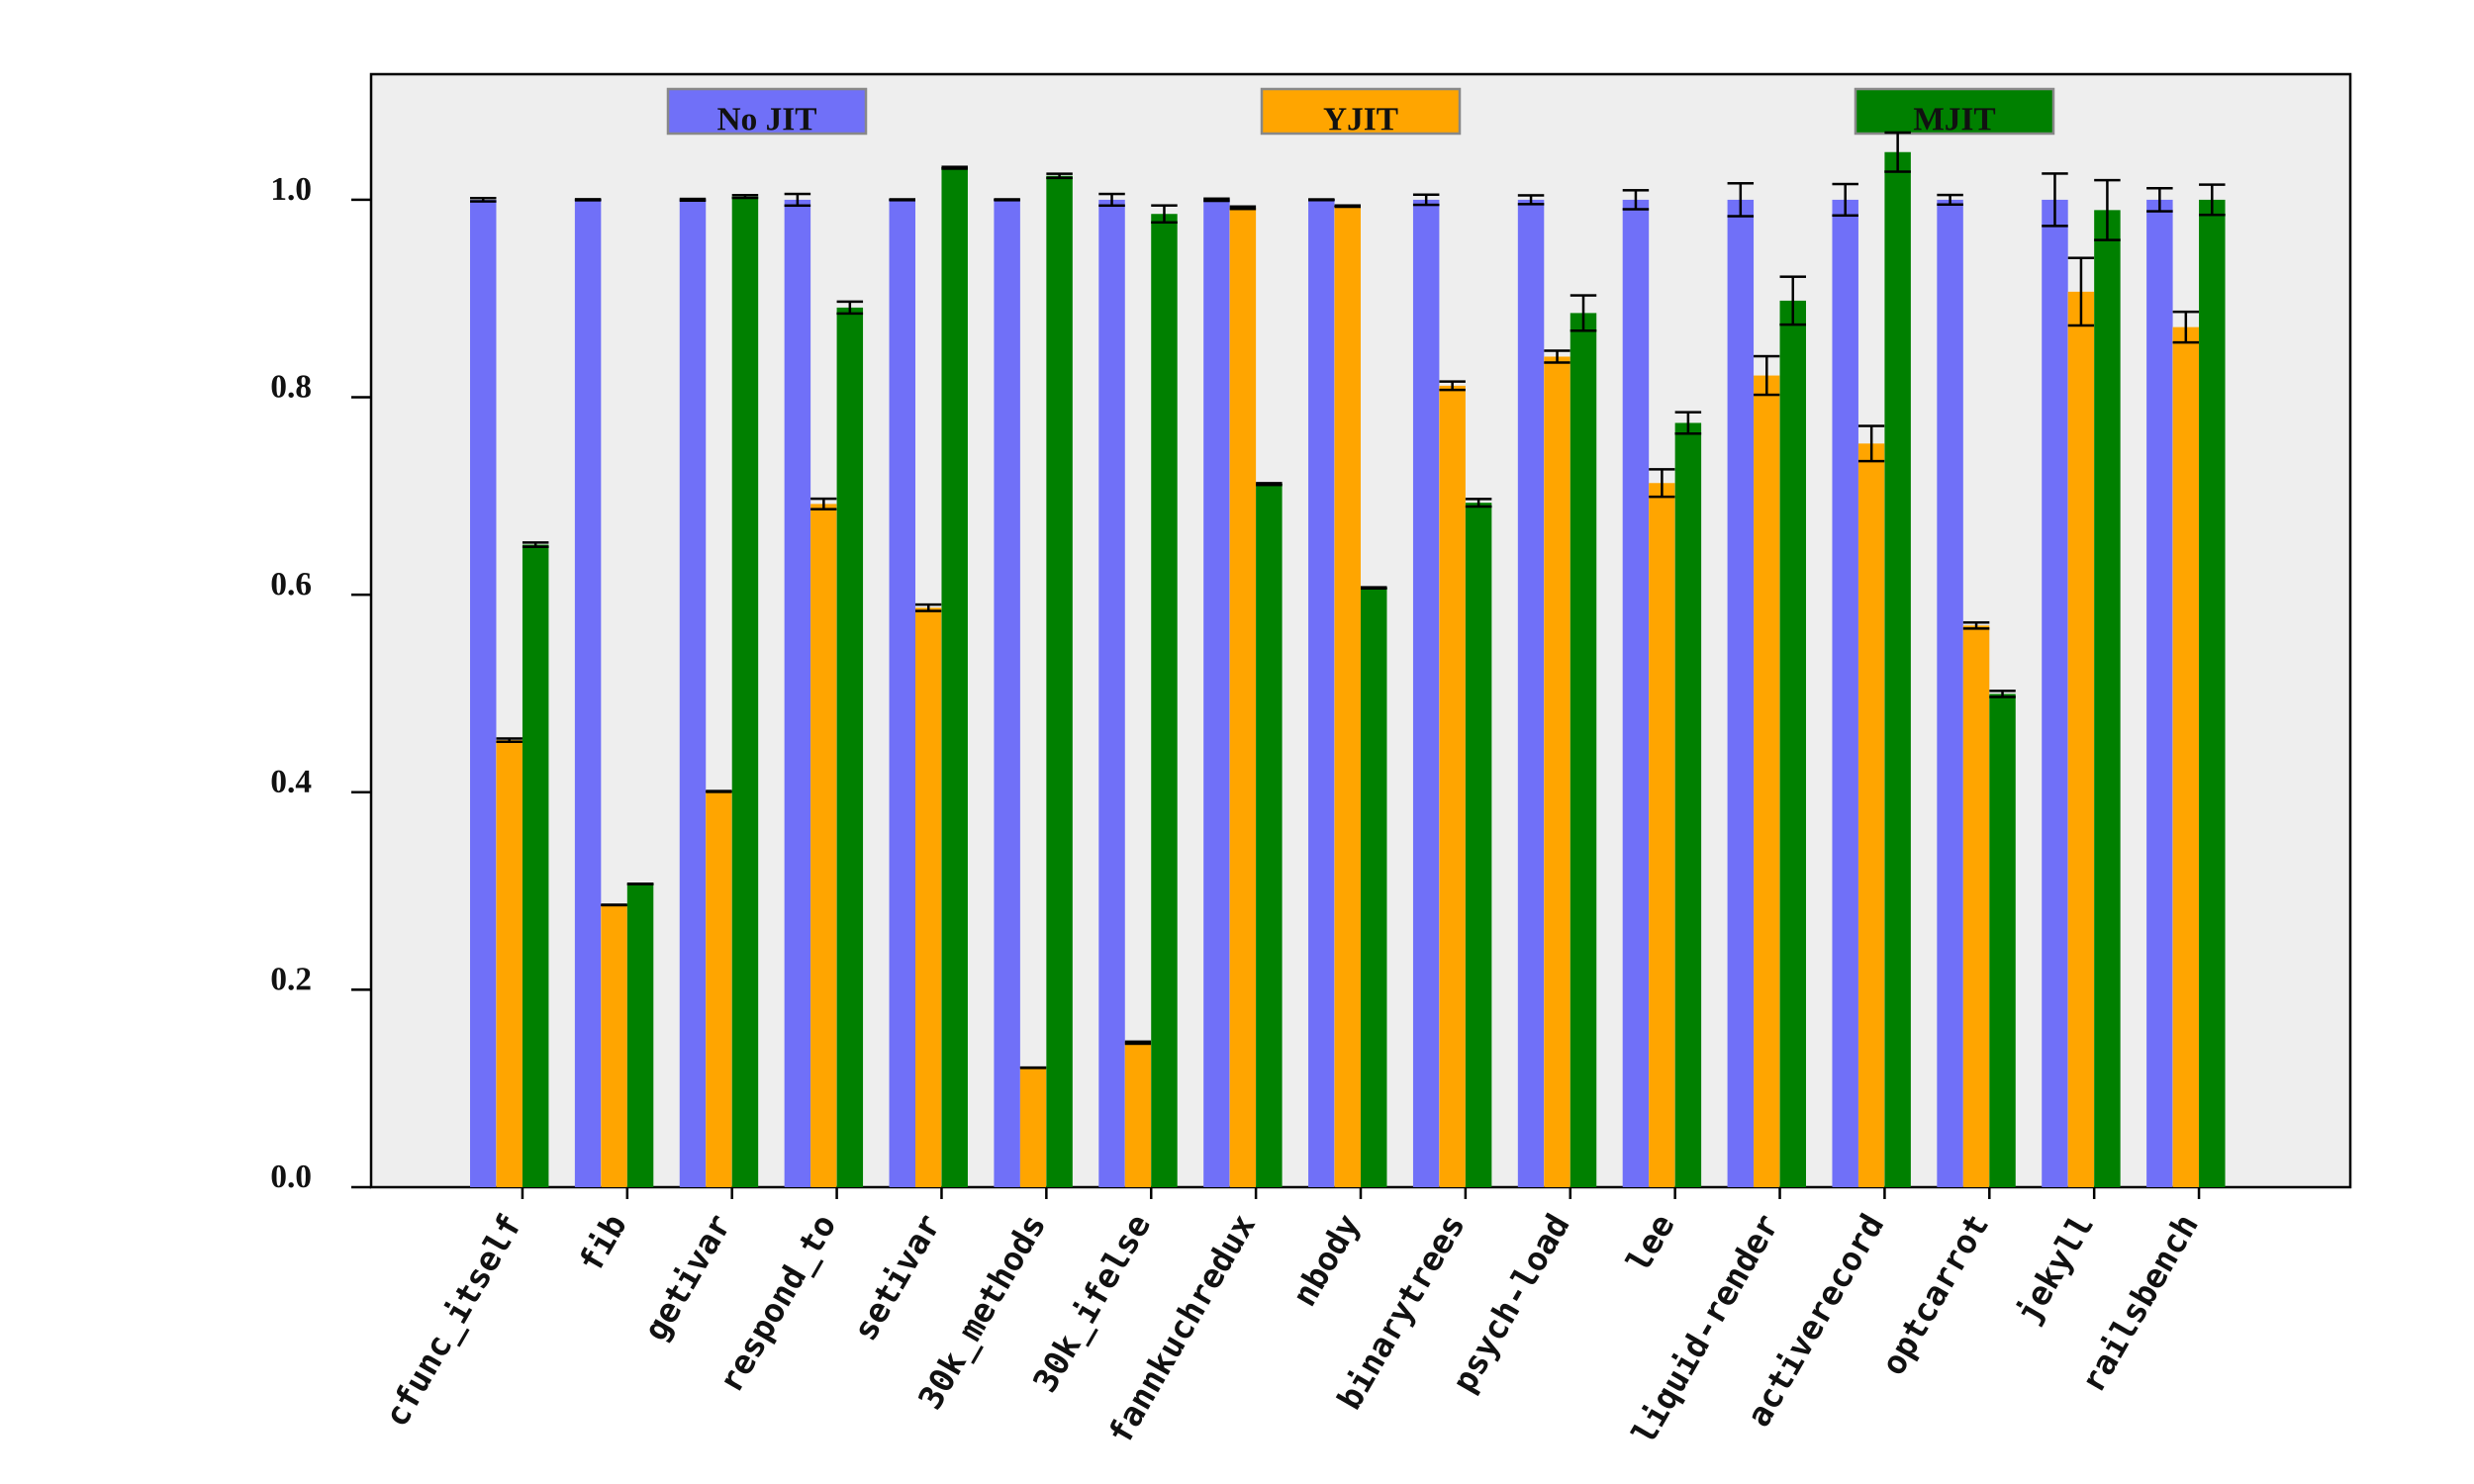
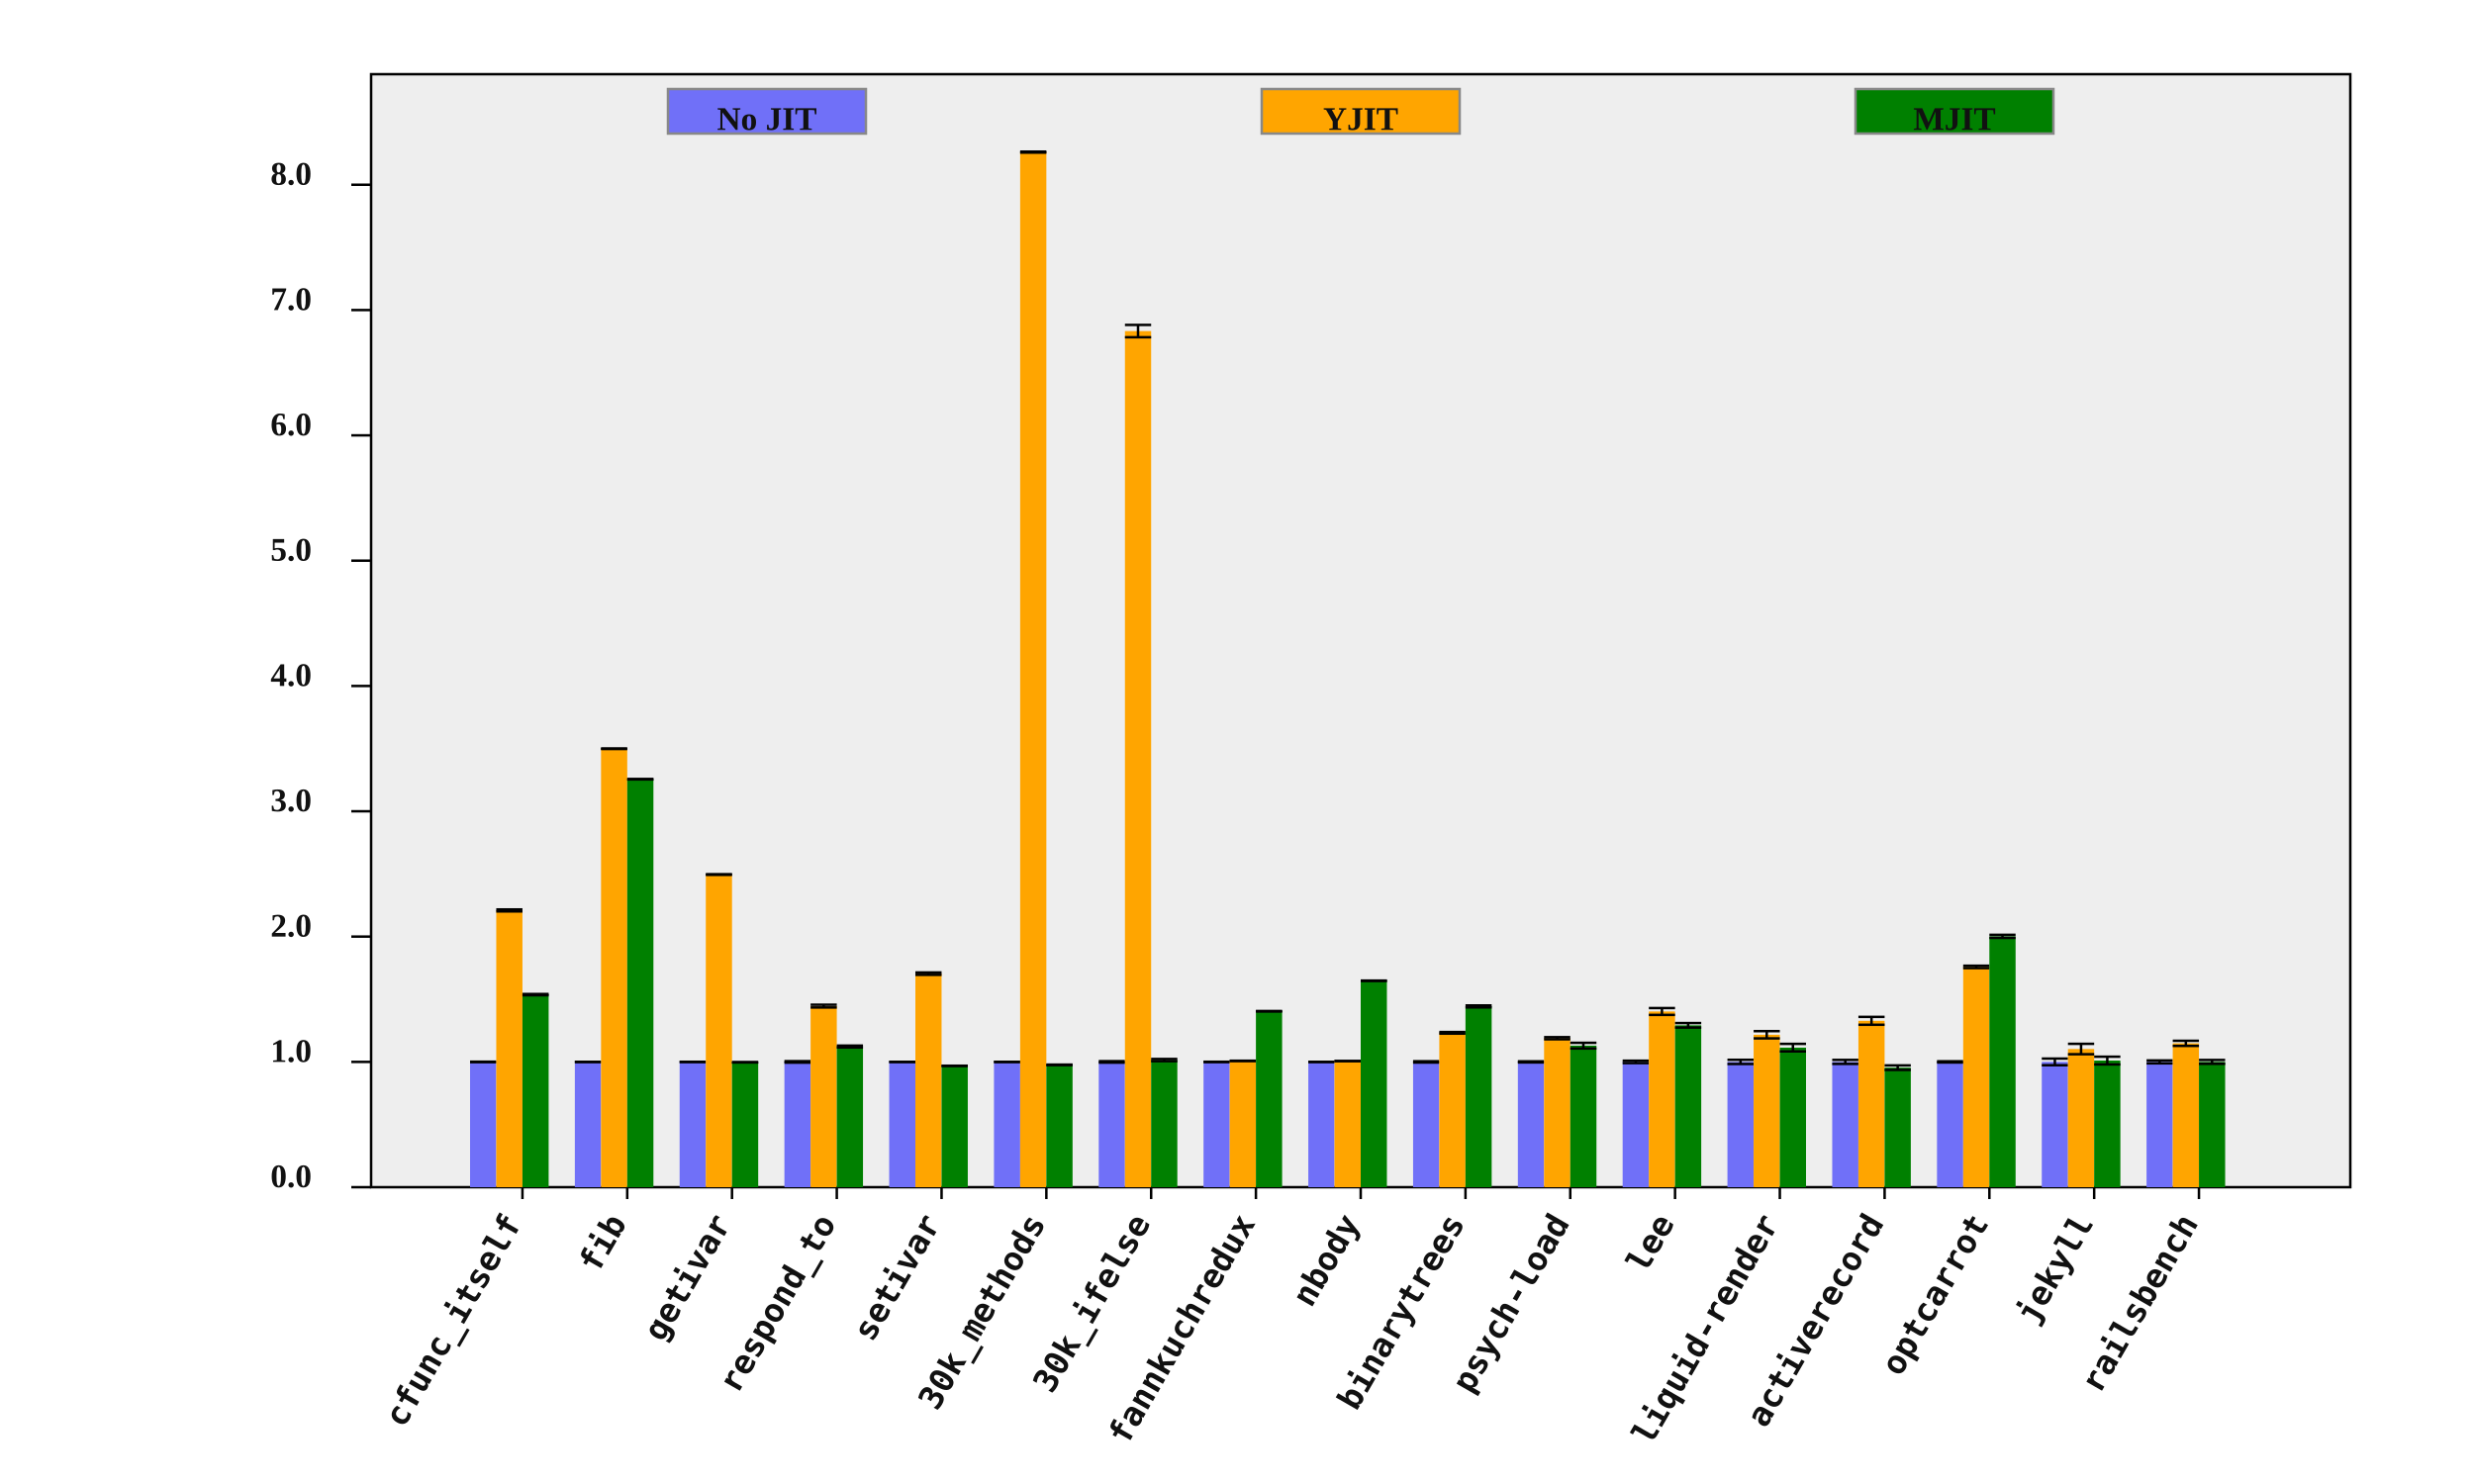
<svg xmlns="http://www.w3.org/2000/svg" viewBox="0 0 1000 600" width="100%" height="100%">
  <rect x="150.0" y="30.0" width="800" height="450.0" stroke="#000" fill="#EEE" />
  <line x1="142.0" y1="480.0" x2="150.0" y2="480.0" stroke="#000" />
  <text x="126.0" y="480.0" text-anchor="end" font-weight="bold" font-size="small" fill="#111">
0.0
</text>
-   <line x1="142.0" y1="400.152" x2="150.0" y2="400.152" stroke="#000" />
-   <text x="126.0" y="400.152" text-anchor="end" font-weight="bold" font-size="small" fill="#111">
- 0.2
- </text>
-   <line x1="142.0" y1="320.305" x2="150.0" y2="320.305" stroke="#000" />
-   <text x="126.0" y="320.305" text-anchor="end" font-weight="bold" font-size="small" fill="#111">
- 0.4
- </text>
-   <line x1="142.0" y1="240.457" x2="150.0" y2="240.457" stroke="#000" />
-   <text x="126.0" y="240.457" text-anchor="end" font-weight="bold" font-size="small" fill="#111">
- 0.6
- </text>
-   <line x1="142.0" y1="160.61" x2="150.0" y2="160.61" stroke="#000" />
-   <text x="126.0" y="160.61" text-anchor="end" font-weight="bold" font-size="small" fill="#111">
- 0.8
- </text>
-   <line x1="142.0" y1="80.762" x2="150.0" y2="80.762" stroke="#000" />
-   <text x="126.0" y="80.762" text-anchor="end" font-weight="bold" font-size="small" fill="#111">
+   <line x1="142.0" y1="429.337" x2="150.0" y2="429.337" stroke="#000" />
+   <text x="126.0" y="429.337" text-anchor="end" font-weight="bold" font-size="small" fill="#111">
1.0
+ </text>
+   <line x1="142.0" y1="378.674" x2="150.0" y2="378.674" stroke="#000" />
+   <text x="126.0" y="378.674" text-anchor="end" font-weight="bold" font-size="small" fill="#111">
+ 2.0
+ </text>
+   <line x1="142.0" y1="328.01" x2="150.0" y2="328.01" stroke="#000" />
+   <text x="126.0" y="328.01" text-anchor="end" font-weight="bold" font-size="small" fill="#111">
+ 3.0
+ </text>
+   <line x1="142.0" y1="277.347" x2="150.0" y2="277.347" stroke="#000" />
+   <text x="126.0" y="277.347" text-anchor="end" font-weight="bold" font-size="small" fill="#111">
+ 4.0
+ </text>
+   <line x1="142.0" y1="226.684" x2="150.0" y2="226.684" stroke="#000" />
+   <text x="126.0" y="226.684" text-anchor="end" font-weight="bold" font-size="small" fill="#111">
+ 5.0
+ </text>
+   <line x1="142.0" y1="176.021" x2="150.0" y2="176.021" stroke="#000" />
+   <text x="126.0" y="176.021" text-anchor="end" font-weight="bold" font-size="small" fill="#111">
+ 6.0
+ </text>
+   <line x1="142.0" y1="125.357" x2="150.0" y2="125.357" stroke="#000" />
+   <text x="126.0" y="125.357" text-anchor="end" font-weight="bold" font-size="small" fill="#111">
+ 7.0
+ </text>
+   <line x1="142.0" y1="74.694" x2="150.0" y2="74.694" stroke="#000" />
+   <text x="126.0" y="74.694" text-anchor="end" font-weight="bold" font-size="small" fill="#111">
+ 8.0
</text>
  <rect x="270.0" y="36" width="80.0" height="18.0" fill="#7070f8" stroke="#888" />
  <text x="310.0" y="52.5" font-size="small" text-anchor="middle" font-weight="bold" fill="#111">
No JIT
</text>
  <rect x="510.0" y="36" width="80.0" height="18.0" fill="orange" stroke="#888" />
  <text x="550.0" y="52.5" font-size="small" text-anchor="middle" font-weight="bold" fill="#111">
YJIT
</text>
  <rect x="750.0" y="36" width="80.0" height="18.0" fill="green" stroke="#888" />
  <text x="790.0" y="52.5" font-size="small" text-anchor="middle" font-weight="bold" fill="#111">
MJIT
</text>
-   <rect x="190.0" y="80.762" width="10.588" height="399.238" fill="#7070f8" />
-   <line x1="190.0" y1="80.097" x2="200.588" y2="80.097" stroke="#000" />
-   <line x1="190.0" y1="81.427" x2="200.588" y2="81.427" stroke="#000" />
-   <line x1="195.294" y1="80.097" x2="195.294" y2="81.427" stroke="#000" />
-   <rect x="200.588" y="299.248" width="10.588" height="180.752" fill="orange" />
-   <line x1="200.588" y1="298.593" x2="211.176" y2="298.593" stroke="#000" />
-   <line x1="200.588" y1="299.903" x2="211.176" y2="299.903" stroke="#000" />
-   <line x1="205.882" y1="298.593" x2="205.882" y2="299.903" stroke="#000" />
-   <rect x="211.176" y="220.211" width="10.588" height="259.789" fill="green" />
-   <line x1="211.176" y1="219.351" x2="221.765" y2="219.351" stroke="#000" />
-   <line x1="211.176" y1="221.072" x2="221.765" y2="221.072" stroke="#000" />
-   <line x1="216.471" y1="219.351" x2="216.471" y2="221.072" stroke="#000" />
+   <rect x="190.0" y="429.337" width="10.588" height="50.663" fill="#7070f8" />
+   <line x1="190.0" y1="429.252" x2="200.588" y2="429.252" stroke="#000" />
+   <line x1="190.0" y1="429.421" x2="200.588" y2="429.421" stroke="#000" />
+   <line x1="195.294" y1="429.252" x2="195.294" y2="429.421" stroke="#000" />
+   <rect x="200.588" y="368.097" width="10.588" height="111.903" fill="orange" />
+   <line x1="200.588" y1="367.692" x2="211.176" y2="367.692" stroke="#000" />
+   <line x1="200.588" y1="368.502" x2="211.176" y2="368.502" stroke="#000" />
+   <line x1="205.882" y1="367.692" x2="205.882" y2="368.502" stroke="#000" />
+   <rect x="211.176" y="402.142" width="10.588" height="77.858" fill="green" />
+   <line x1="211.176" y1="401.884" x2="221.765" y2="401.884" stroke="#000" />
+   <line x1="211.176" y1="402.4" x2="221.765" y2="402.4" stroke="#000" />
+   <line x1="216.471" y1="401.884" x2="216.471" y2="402.4" stroke="#000" />
  <line x1="211.176" y1="480.0" x2="211.176" y2="484.8" stroke="#000" />
  <text x="211.176" y="494.4" fill="#111" font-size="small" font-family="monospace" font-weight="bold" text-anchor="end" transform="rotate(-60, 211.1765, 494.4)">
cfunc_itself
</text>
-   <rect x="232.353" y="80.762" width="10.588" height="399.238" fill="#7070f8" />
-   <line x1="232.353" y1="80.556" x2="242.941" y2="80.556" stroke="#000" />
-   <line x1="232.353" y1="80.968" x2="242.941" y2="80.968" stroke="#000" />
-   <line x1="237.647" y1="80.556" x2="237.647" y2="80.968" stroke="#000" />
-   <rect x="242.941" y="365.904" width="10.588" height="114.096" fill="orange" />
-   <line x1="242.941" y1="365.835" x2="253.529" y2="365.835" stroke="#000" />
-   <line x1="242.941" y1="365.972" x2="253.529" y2="365.972" stroke="#000" />
-   <line x1="248.235" y1="365.835" x2="248.235" y2="365.972" stroke="#000" />
-   <rect x="253.529" y="357.381" width="10.588" height="122.619" fill="green" />
-   <line x1="253.529" y1="357.311" x2="264.118" y2="357.311" stroke="#000" />
-   <line x1="253.529" y1="357.45" x2="264.118" y2="357.45" stroke="#000" />
-   <line x1="258.824" y1="357.311" x2="258.824" y2="357.45" stroke="#000" />
+   <rect x="232.353" y="429.337" width="10.588" height="50.663" fill="#7070f8" />
+   <line x1="232.353" y1="429.311" x2="242.941" y2="429.311" stroke="#000" />
+   <line x1="232.353" y1="429.363" x2="242.941" y2="429.363" stroke="#000" />
+   <line x1="237.647" y1="429.311" x2="237.647" y2="429.363" stroke="#000" />
+   <rect x="242.941" y="302.723" width="10.588" height="177.277" fill="orange" />
+   <line x1="242.941" y1="302.617" x2="253.529" y2="302.617" stroke="#000" />
+   <line x1="242.941" y1="302.829" x2="253.529" y2="302.829" stroke="#000" />
+   <line x1="248.235" y1="302.617" x2="248.235" y2="302.829" stroke="#000" />
+   <rect x="253.529" y="315.045" width="10.588" height="164.955" fill="green" />
+   <line x1="253.529" y1="314.952" x2="264.118" y2="314.952" stroke="#000" />
+   <line x1="253.529" y1="315.138" x2="264.118" y2="315.138" stroke="#000" />
+   <line x1="258.824" y1="314.952" x2="258.824" y2="315.138" stroke="#000" />
  <line x1="253.529" y1="480.0" x2="253.529" y2="484.8" stroke="#000" />
  <text x="253.529" y="494.4" fill="#111" font-size="small" font-family="monospace" font-weight="bold" text-anchor="end" transform="rotate(-60, 253.5294, 494.4)">
fib
</text>
-   <rect x="274.706" y="80.762" width="10.588" height="399.238" fill="#7070f8" />
-   <line x1="274.706" y1="80.42" x2="285.294" y2="80.42" stroke="#000" />
-   <line x1="274.706" y1="81.104" x2="285.294" y2="81.104" stroke="#000" />
-   <line x1="280.0" y1="80.42" x2="280.0" y2="81.104" stroke="#000" />
-   <rect x="285.294" y="320.001" width="10.588" height="159.999" fill="orange" />
-   <line x1="285.294" y1="319.832" x2="295.882" y2="319.832" stroke="#000" />
-   <line x1="285.294" y1="320.17" x2="295.882" y2="320.17" stroke="#000" />
-   <line x1="290.588" y1="319.832" x2="290.588" y2="320.17" stroke="#000" />
-   <rect x="295.882" y="79.454" width="10.588" height="400.546" fill="green" />
-   <line x1="295.882" y1="78.908" x2="306.471" y2="78.908" stroke="#000" />
-   <line x1="295.882" y1="79.999" x2="306.471" y2="79.999" stroke="#000" />
-   <line x1="301.176" y1="78.908" x2="301.176" y2="79.999" stroke="#000" />
+   <rect x="274.706" y="429.337" width="10.588" height="50.663" fill="#7070f8" />
+   <line x1="274.706" y1="429.293" x2="285.294" y2="429.293" stroke="#000" />
+   <line x1="274.706" y1="429.38" x2="285.294" y2="429.38" stroke="#000" />
+   <line x1="280.0" y1="429.293" x2="280.0" y2="429.38" stroke="#000" />
+   <rect x="285.294" y="353.582" width="10.588" height="126.418" fill="orange" />
+   <line x1="285.294" y1="353.449" x2="295.882" y2="353.449" stroke="#000" />
+   <line x1="285.294" y1="353.716" x2="295.882" y2="353.716" stroke="#000" />
+   <line x1="290.588" y1="353.449" x2="290.588" y2="353.716" stroke="#000" />
+   <rect x="295.882" y="429.502" width="10.588" height="50.498" fill="green" />
+   <line x1="295.882" y1="429.434" x2="306.471" y2="429.434" stroke="#000" />
+   <line x1="295.882" y1="429.571" x2="306.471" y2="429.571" stroke="#000" />
+   <line x1="301.176" y1="429.434" x2="301.176" y2="429.571" stroke="#000" />
  <line x1="295.882" y1="480.0" x2="295.882" y2="484.8" stroke="#000" />
  <text x="295.882" y="494.4" fill="#111" font-size="small" font-family="monospace" font-weight="bold" text-anchor="end" transform="rotate(-60, 295.8824, 494.4)">
getivar
</text>
-   <rect x="317.059" y="80.762" width="10.588" height="399.238" fill="#7070f8" />
-   <line x1="317.059" y1="78.412" x2="327.647" y2="78.412" stroke="#000" />
-   <line x1="317.059" y1="83.113" x2="327.647" y2="83.113" stroke="#000" />
-   <line x1="322.353" y1="78.412" x2="322.353" y2="83.113" stroke="#000" />
-   <rect x="327.647" y="203.752" width="10.588" height="276.248" fill="orange" />
-   <line x1="327.647" y1="201.638" x2="338.235" y2="201.638" stroke="#000" />
-   <line x1="327.647" y1="205.866" x2="338.235" y2="205.866" stroke="#000" />
-   <line x1="332.941" y1="201.638" x2="332.941" y2="205.866" stroke="#000" />
-   <rect x="338.235" y="124.356" width="10.588" height="355.644" fill="green" />
-   <line x1="338.235" y1="121.955" x2="348.824" y2="121.955" stroke="#000" />
-   <line x1="338.235" y1="126.756" x2="348.824" y2="126.756" stroke="#000" />
-   <line x1="343.529" y1="121.955" x2="343.529" y2="126.756" stroke="#000" />
+   <rect x="317.059" y="429.337" width="10.588" height="50.663" fill="#7070f8" />
+   <line x1="317.059" y1="429.038" x2="327.647" y2="429.038" stroke="#000" />
+   <line x1="317.059" y1="429.635" x2="327.647" y2="429.635" stroke="#000" />
+   <line x1="322.353" y1="429.038" x2="322.353" y2="429.635" stroke="#000" />
+   <rect x="327.647" y="406.781" width="10.588" height="73.219" fill="orange" />
+   <line x1="327.647" y1="406.22" x2="338.235" y2="406.22" stroke="#000" />
+   <line x1="327.647" y1="407.341" x2="338.235" y2="407.341" stroke="#000" />
+   <line x1="332.941" y1="406.22" x2="332.941" y2="407.341" stroke="#000" />
+   <rect x="338.235" y="423.127" width="10.588" height="56.873" fill="green" />
+   <line x1="338.235" y1="422.743" x2="348.824" y2="422.743" stroke="#000" />
+   <line x1="338.235" y1="423.511" x2="348.824" y2="423.511" stroke="#000" />
+   <line x1="343.529" y1="422.743" x2="343.529" y2="423.511" stroke="#000" />
  <line x1="338.235" y1="480.0" x2="338.235" y2="484.8" stroke="#000" />
  <text x="338.235" y="494.4" fill="#111" font-size="small" font-family="monospace" font-weight="bold" text-anchor="end" transform="rotate(-60, 338.2353, 494.4)">
respond_to
</text>
-   <rect x="359.412" y="80.762" width="10.588" height="399.238" fill="#7070f8" />
-   <line x1="359.412" y1="80.595" x2="370" y2="80.595" stroke="#000" />
-   <line x1="359.412" y1="80.93" x2="370" y2="80.93" stroke="#000" />
-   <line x1="364.706" y1="80.595" x2="364.706" y2="80.93" stroke="#000" />
-   <rect x="370" y="245.729" width="10.588" height="234.271" fill="orange" />
-   <line x1="370" y1="244.436" x2="380.588" y2="244.436" stroke="#000" />
-   <line x1="370" y1="247.023" x2="380.588" y2="247.023" stroke="#000" />
-   <line x1="375.294" y1="244.436" x2="375.294" y2="247.023" stroke="#000" />
-   <rect x="380.588" y="67.831" width="10.588" height="412.169" fill="green" />
-   <line x1="380.588" y1="67.474" x2="391.176" y2="67.474" stroke="#000" />
-   <line x1="380.588" y1="68.187" x2="391.176" y2="68.187" stroke="#000" />
-   <line x1="385.882" y1="67.474" x2="385.882" y2="68.187" stroke="#000" />
+   <rect x="359.412" y="429.337" width="10.588" height="50.663" fill="#7070f8" />
+   <line x1="359.412" y1="429.316" x2="370" y2="429.316" stroke="#000" />
+   <line x1="359.412" y1="429.358" x2="370" y2="429.358" stroke="#000" />
+   <line x1="364.706" y1="429.316" x2="364.706" y2="429.358" stroke="#000" />
+   <rect x="370" y="393.661" width="10.588" height="86.339" fill="orange" />
+   <line x1="370" y1="393.185" x2="380.588" y2="393.185" stroke="#000" />
+   <line x1="370" y1="394.138" x2="380.588" y2="394.138" stroke="#000" />
+   <line x1="375.294" y1="393.185" x2="375.294" y2="394.138" stroke="#000" />
+   <rect x="380.588" y="430.926" width="10.588" height="49.074" fill="green" />
+   <line x1="380.588" y1="430.884" x2="391.176" y2="430.884" stroke="#000" />
+   <line x1="380.588" y1="430.969" x2="391.176" y2="430.969" stroke="#000" />
+   <line x1="385.882" y1="430.884" x2="385.882" y2="430.969" stroke="#000" />
  <line x1="380.588" y1="480.0" x2="380.588" y2="484.8" stroke="#000" />
  <text x="380.588" y="494.4" fill="#111" font-size="small" font-family="monospace" font-weight="bold" text-anchor="end" transform="rotate(-60, 380.5882, 494.4)">
setivar
</text>
-   <rect x="401.765" y="80.762" width="10.588" height="399.238" fill="#7070f8" />
-   <line x1="401.765" y1="80.591" x2="412.353" y2="80.591" stroke="#000" />
-   <line x1="401.765" y1="80.934" x2="412.353" y2="80.934" stroke="#000" />
-   <line x1="407.059" y1="80.591" x2="407.059" y2="80.934" stroke="#000" />
-   <rect x="412.353" y="431.669" width="10.588" height="48.331" fill="orange" />
-   <line x1="412.353" y1="431.645" x2="422.941" y2="431.645" stroke="#000" />
-   <line x1="412.353" y1="431.692" x2="422.941" y2="431.692" stroke="#000" />
-   <line x1="417.647" y1="431.645" x2="417.647" y2="431.692" stroke="#000" />
-   <rect x="422.941" y="71.1" width="10.588" height="408.9" fill="green" />
-   <line x1="422.941" y1="70.254" x2="433.529" y2="70.254" stroke="#000" />
-   <line x1="422.941" y1="71.946" x2="433.529" y2="71.946" stroke="#000" />
-   <line x1="428.235" y1="70.254" x2="428.235" y2="71.946" stroke="#000" />
+   <rect x="401.765" y="429.337" width="10.588" height="50.663" fill="#7070f8" />
+   <line x1="401.765" y1="429.315" x2="412.353" y2="429.315" stroke="#000" />
+   <line x1="401.765" y1="429.359" x2="412.353" y2="429.359" stroke="#000" />
+   <line x1="407.059" y1="429.315" x2="407.059" y2="429.359" stroke="#000" />
+   <rect x="412.353" y="61.5" width="10.588" height="418.5" fill="orange" />
+   <line x1="412.353" y1="61.298" x2="422.941" y2="61.298" stroke="#000" />
+   <line x1="412.353" y1="61.702" x2="422.941" y2="61.702" stroke="#000" />
+   <line x1="417.647" y1="61.298" x2="417.647" y2="61.702" stroke="#000" />
+   <rect x="422.941" y="430.534" width="10.588" height="49.466" fill="green" />
+   <line x1="422.941" y1="430.432" x2="433.529" y2="430.432" stroke="#000" />
+   <line x1="422.941" y1="430.636" x2="433.529" y2="430.636" stroke="#000" />
+   <line x1="428.235" y1="430.432" x2="428.235" y2="430.636" stroke="#000" />
  <line x1="422.941" y1="480.0" x2="422.941" y2="484.8" stroke="#000" />
  <text x="422.941" y="494.4" fill="#111" font-size="small" font-family="monospace" font-weight="bold" text-anchor="end" transform="rotate(-60, 422.9412, 494.4)">
30k_methods
</text>
-   <rect x="444.118" y="80.762" width="10.588" height="399.238" fill="#7070f8" />
-   <line x1="444.118" y1="78.415" x2="454.706" y2="78.415" stroke="#000" />
-   <line x1="444.118" y1="83.11" x2="454.706" y2="83.11" stroke="#000" />
-   <line x1="449.412" y1="78.415" x2="449.412" y2="83.11" stroke="#000" />
-   <rect x="454.706" y="421.565" width="10.588" height="58.435" fill="orange" />
-   <line x1="454.706" y1="421.144" x2="465.294" y2="421.144" stroke="#000" />
-   <line x1="454.706" y1="421.986" x2="465.294" y2="421.986" stroke="#000" />
-   <line x1="460" y1="421.144" x2="460" y2="421.986" stroke="#000" />
-   <rect x="465.294" y="86.494" width="10.588" height="393.506" fill="green" />
-   <line x1="465.294" y1="83.073" x2="475.882" y2="83.073" stroke="#000" />
-   <line x1="465.294" y1="89.915" x2="475.882" y2="89.915" stroke="#000" />
-   <line x1="470.588" y1="83.073" x2="470.588" y2="89.915" stroke="#000" />
+   <rect x="444.118" y="429.337" width="10.588" height="50.663" fill="#7070f8" />
+   <line x1="444.118" y1="429.039" x2="454.706" y2="429.039" stroke="#000" />
+   <line x1="444.118" y1="429.635" x2="454.706" y2="429.635" stroke="#000" />
+   <line x1="449.412" y1="429.039" x2="449.412" y2="429.635" stroke="#000" />
+   <rect x="454.706" y="133.862" width="10.588" height="346.138" fill="orange" />
+   <line x1="454.706" y1="131.367" x2="465.294" y2="131.367" stroke="#000" />
+   <line x1="454.706" y1="136.357" x2="465.294" y2="136.357" stroke="#000" />
+   <line x1="460" y1="131.367" x2="460" y2="136.357" stroke="#000" />
+   <rect x="465.294" y="428.599" width="10.588" height="51.401" fill="green" />
+   <line x1="465.294" y1="428.152" x2="475.882" y2="428.152" stroke="#000" />
+   <line x1="465.294" y1="429.046" x2="475.882" y2="429.046" stroke="#000" />
+   <line x1="470.588" y1="428.152" x2="470.588" y2="429.046" stroke="#000" />
  <line x1="465.294" y1="480.0" x2="465.294" y2="484.8" stroke="#000" />
  <text x="465.294" y="494.4" fill="#111" font-size="small" font-family="monospace" font-weight="bold" text-anchor="end" transform="rotate(-60, 465.2941, 494.4)">
30k_ifelse
</text>
-   <rect x="486.471" y="80.762" width="10.588" height="399.238" fill="#7070f8" />
-   <line x1="486.471" y1="80.314" x2="497.059" y2="80.314" stroke="#000" />
-   <line x1="486.471" y1="81.211" x2="497.059" y2="81.211" stroke="#000" />
-   <line x1="491.765" y1="80.314" x2="491.765" y2="81.211" stroke="#000" />
-   <rect x="497.059" y="83.991" width="10.588" height="396.009" fill="orange" />
-   <line x1="497.059" y1="83.506" x2="507.647" y2="83.506" stroke="#000" />
-   <line x1="497.059" y1="84.475" x2="507.647" y2="84.475" stroke="#000" />
-   <line x1="502.353" y1="83.506" x2="502.353" y2="84.475" stroke="#000" />
-   <rect x="507.647" y="195.71" width="10.588" height="284.29" fill="green" />
-   <line x1="507.647" y1="195.351" x2="518.235" y2="195.351" stroke="#000" />
-   <line x1="507.647" y1="196.069" x2="518.235" y2="196.069" stroke="#000" />
-   <line x1="512.941" y1="195.351" x2="512.941" y2="196.069" stroke="#000" />
+   <rect x="486.471" y="429.337" width="10.588" height="50.663" fill="#7070f8" />
+   <line x1="486.471" y1="429.28" x2="497.059" y2="429.28" stroke="#000" />
+   <line x1="486.471" y1="429.394" x2="497.059" y2="429.394" stroke="#000" />
+   <line x1="491.765" y1="429.28" x2="491.765" y2="429.394" stroke="#000" />
+   <rect x="497.059" y="428.924" width="10.588" height="51.076" fill="orange" />
+   <line x1="497.059" y1="428.861" x2="507.647" y2="428.861" stroke="#000" />
+   <line x1="497.059" y1="428.986" x2="507.647" y2="428.986" stroke="#000" />
+   <line x1="502.353" y1="428.861" x2="502.353" y2="428.986" stroke="#000" />
+   <rect x="507.647" y="408.852" width="10.588" height="71.148" fill="green" />
+   <line x1="507.647" y1="408.762" x2="518.235" y2="408.762" stroke="#000" />
+   <line x1="507.647" y1="408.942" x2="518.235" y2="408.942" stroke="#000" />
+   <line x1="512.941" y1="408.762" x2="512.941" y2="408.942" stroke="#000" />
  <line x1="507.647" y1="480.0" x2="507.647" y2="484.8" stroke="#000" />
  <text x="507.647" y="494.4" fill="#111" font-size="small" font-family="monospace" font-weight="bold" text-anchor="end" transform="rotate(-60, 507.6471, 494.4)">
fannkuchredux
</text>
-   <rect x="528.824" y="80.762" width="10.588" height="399.238" fill="#7070f8" />
-   <line x1="528.824" y1="80.615" x2="539.412" y2="80.615" stroke="#000" />
-   <line x1="528.824" y1="80.91" x2="539.412" y2="80.91" stroke="#000" />
-   <line x1="534.118" y1="80.615" x2="534.118" y2="80.91" stroke="#000" />
-   <rect x="539.412" y="83.347" width="10.588" height="396.653" fill="orange" />
-   <line x1="539.412" y1="83.085" x2="550.0" y2="83.085" stroke="#000" />
-   <line x1="539.412" y1="83.608" x2="550.0" y2="83.608" stroke="#000" />
-   <line x1="544.706" y1="83.085" x2="544.706" y2="83.608" stroke="#000" />
-   <rect x="550" y="237.676" width="10.588" height="242.324" fill="green" />
-   <line x1="550" y1="237.457" x2="560.588" y2="237.457" stroke="#000" />
-   <line x1="550" y1="237.895" x2="560.588" y2="237.895" stroke="#000" />
-   <line x1="555.294" y1="237.457" x2="555.294" y2="237.895" stroke="#000" />
+   <rect x="528.824" y="429.337" width="10.588" height="50.663" fill="#7070f8" />
+   <line x1="528.824" y1="429.318" x2="539.412" y2="429.318" stroke="#000" />
+   <line x1="528.824" y1="429.355" x2="539.412" y2="429.355" stroke="#000" />
+   <line x1="534.118" y1="429.318" x2="534.118" y2="429.355" stroke="#000" />
+   <rect x="539.412" y="429.007" width="10.588" height="50.993" fill="orange" />
+   <line x1="539.412" y1="428.973" x2="550.0" y2="428.973" stroke="#000" />
+   <line x1="539.412" y1="429.04" x2="550.0" y2="429.04" stroke="#000" />
+   <line x1="544.706" y1="428.973" x2="544.706" y2="429.04" stroke="#000" />
+   <rect x="550" y="396.53" width="10.588" height="83.47" fill="green" />
+   <line x1="550" y1="396.455" x2="560.588" y2="396.455" stroke="#000" />
+   <line x1="550" y1="396.606" x2="560.588" y2="396.606" stroke="#000" />
+   <line x1="555.294" y1="396.455" x2="555.294" y2="396.606" stroke="#000" />
  <line x1="550" y1="480.0" x2="550" y2="484.8" stroke="#000" />
  <text x="550" y="494.4" fill="#111" font-size="small" font-family="monospace" font-weight="bold" text-anchor="end" transform="rotate(-60, 550, 494.4)">
nbody
</text>
-   <rect x="571.176" y="80.762" width="10.588" height="399.238" fill="#7070f8" />
-   <line x1="571.176" y1="78.706" x2="581.765" y2="78.706" stroke="#000" />
-   <line x1="571.176" y1="82.819" x2="581.765" y2="82.819" stroke="#000" />
-   <line x1="576.471" y1="78.706" x2="576.471" y2="82.819" stroke="#000" />
-   <rect x="581.765" y="155.949" width="10.588" height="324.051" fill="orange" />
-   <line x1="581.765" y1="154.255" x2="592.353" y2="154.255" stroke="#000" />
-   <line x1="581.765" y1="157.643" x2="592.353" y2="157.643" stroke="#000" />
-   <line x1="587.059" y1="154.255" x2="587.059" y2="157.643" stroke="#000" />
-   <rect x="592.353" y="203.272" width="10.588" height="276.728" fill="green" />
-   <line x1="592.353" y1="201.743" x2="602.941" y2="201.743" stroke="#000" />
-   <line x1="592.353" y1="204.8" x2="602.941" y2="204.8" stroke="#000" />
-   <line x1="597.647" y1="201.743" x2="597.647" y2="204.8" stroke="#000" />
+   <rect x="571.176" y="429.337" width="10.588" height="50.663" fill="#7070f8" />
+   <line x1="571.176" y1="429.076" x2="581.765" y2="429.076" stroke="#000" />
+   <line x1="571.176" y1="429.598" x2="581.765" y2="429.598" stroke="#000" />
+   <line x1="576.471" y1="429.076" x2="576.471" y2="429.598" stroke="#000" />
+   <rect x="581.765" y="417.582" width="10.588" height="62.418" fill="orange" />
+   <line x1="581.765" y1="417.256" x2="592.353" y2="417.256" stroke="#000" />
+   <line x1="581.765" y1="417.908" x2="592.353" y2="417.908" stroke="#000" />
+   <line x1="587.059" y1="417.256" x2="587.059" y2="417.908" stroke="#000" />
+   <rect x="592.353" y="406.908" width="10.588" height="73.092" fill="green" />
+   <line x1="592.353" y1="406.504" x2="602.941" y2="406.504" stroke="#000" />
+   <line x1="592.353" y1="407.312" x2="602.941" y2="407.312" stroke="#000" />
+   <line x1="597.647" y1="406.504" x2="597.647" y2="407.312" stroke="#000" />
  <line x1="592.353" y1="480.0" x2="592.353" y2="484.8" stroke="#000" />
  <text x="592.353" y="494.4" fill="#111" font-size="small" font-family="monospace" font-weight="bold" text-anchor="end" transform="rotate(-60, 592.3529, 494.4)">
binarytrees
</text>
-   <rect x="613.529" y="80.762" width="10.588" height="399.238" fill="#7070f8" />
-   <line x1="613.529" y1="78.985" x2="624.118" y2="78.985" stroke="#000" />
-   <line x1="613.529" y1="82.54" x2="624.118" y2="82.54" stroke="#000" />
-   <line x1="618.824" y1="78.985" x2="618.824" y2="82.54" stroke="#000" />
-   <rect x="624.118" y="144.192" width="10.588" height="335.808" fill="orange" />
-   <line x1="624.118" y1="141.796" x2="634.706" y2="141.796" stroke="#000" />
-   <line x1="624.118" y1="146.588" x2="634.706" y2="146.588" stroke="#000" />
-   <line x1="629.412" y1="141.796" x2="629.412" y2="146.588" stroke="#000" />
-   <rect x="634.706" y="126.565" width="10.588" height="353.435" fill="green" />
-   <line x1="634.706" y1="119.429" x2="645.294" y2="119.429" stroke="#000" />
-   <line x1="634.706" y1="133.701" x2="645.294" y2="133.701" stroke="#000" />
-   <line x1="640" y1="119.429" x2="640" y2="133.701" stroke="#000" />
+   <rect x="613.529" y="429.337" width="10.588" height="50.663" fill="#7070f8" />
+   <line x1="613.529" y1="429.111" x2="624.118" y2="429.111" stroke="#000" />
+   <line x1="613.529" y1="429.562" x2="624.118" y2="429.562" stroke="#000" />
+   <line x1="618.824" y1="429.111" x2="618.824" y2="429.562" stroke="#000" />
+   <rect x="624.118" y="419.767" width="10.588" height="60.233" fill="orange" />
+   <line x1="624.118" y1="419.337" x2="634.706" y2="419.337" stroke="#000" />
+   <line x1="624.118" y1="420.197" x2="634.706" y2="420.197" stroke="#000" />
+   <line x1="629.412" y1="419.337" x2="629.412" y2="420.197" stroke="#000" />
+   <rect x="634.706" y="422.771" width="10.588" height="57.229" fill="green" />
+   <line x1="634.706" y1="421.616" x2="645.294" y2="421.616" stroke="#000" />
+   <line x1="634.706" y1="423.927" x2="645.294" y2="423.927" stroke="#000" />
+   <line x1="640" y1="421.616" x2="640" y2="423.927" stroke="#000" />
  <line x1="634.706" y1="480.0" x2="634.706" y2="484.8" stroke="#000" />
  <text x="634.706" y="494.4" fill="#111" font-size="small" font-family="monospace" font-weight="bold" text-anchor="end" transform="rotate(-60, 634.7059, 494.4)">
psych-load
</text>
-   <rect x="655.882" y="80.762" width="10.588" height="399.238" fill="#7070f8" />
-   <line x1="655.882" y1="76.925" x2="666.471" y2="76.925" stroke="#000" />
-   <line x1="655.882" y1="84.6" x2="666.471" y2="84.6" stroke="#000" />
-   <line x1="661.176" y1="76.925" x2="661.176" y2="84.6" stroke="#000" />
-   <rect x="666.471" y="195.303" width="10.588" height="284.697" fill="orange" />
-   <line x1="666.471" y1="189.75" x2="677.059" y2="189.75" stroke="#000" />
-   <line x1="666.471" y1="200.856" x2="677.059" y2="200.856" stroke="#000" />
-   <line x1="671.765" y1="189.75" x2="671.765" y2="200.856" stroke="#000" />
-   <rect x="677.059" y="170.988" width="10.588" height="309.012" fill="green" />
-   <line x1="677.059" y1="166.668" x2="687.647" y2="166.668" stroke="#000" />
-   <line x1="677.059" y1="175.309" x2="687.647" y2="175.309" stroke="#000" />
-   <line x1="682.353" y1="166.668" x2="682.353" y2="175.309" stroke="#000" />
+   <rect x="655.882" y="429.337" width="10.588" height="50.663" fill="#7070f8" />
+   <line x1="655.882" y1="428.85" x2="666.471" y2="428.85" stroke="#000" />
+   <line x1="655.882" y1="429.824" x2="666.471" y2="429.824" stroke="#000" />
+   <line x1="661.176" y1="428.85" x2="661.176" y2="429.824" stroke="#000" />
+   <rect x="666.471" y="408.954" width="10.588" height="71.046" fill="orange" />
+   <line x1="666.471" y1="407.568" x2="677.059" y2="407.568" stroke="#000" />
+   <line x1="666.471" y1="410.339" x2="677.059" y2="410.339" stroke="#000" />
+   <line x1="671.765" y1="407.568" x2="671.765" y2="410.339" stroke="#000" />
+   <rect x="677.059" y="414.544" width="10.588" height="65.456" fill="green" />
+   <line x1="677.059" y1="413.629" x2="687.647" y2="413.629" stroke="#000" />
+   <line x1="677.059" y1="415.459" x2="687.647" y2="415.459" stroke="#000" />
+   <line x1="682.353" y1="413.629" x2="682.353" y2="415.459" stroke="#000" />
  <line x1="677.059" y1="480.0" x2="677.059" y2="484.8" stroke="#000" />
  <text x="677.059" y="494.4" fill="#111" font-size="small" font-family="monospace" font-weight="bold" text-anchor="end" transform="rotate(-60, 677.0588, 494.4)">
lee
</text>
-   <rect x="698.235" y="80.762" width="10.588" height="399.238" fill="#7070f8" />
-   <line x1="698.235" y1="74.112" x2="708.824" y2="74.112" stroke="#000" />
-   <line x1="698.235" y1="87.413" x2="708.824" y2="87.413" stroke="#000" />
-   <line x1="703.529" y1="74.112" x2="703.529" y2="87.413" stroke="#000" />
-   <rect x="708.824" y="151.824" width="10.588" height="328.176" fill="orange" />
-   <line x1="708.824" y1="144.024" x2="719.412" y2="144.024" stroke="#000" />
-   <line x1="708.824" y1="159.623" x2="719.412" y2="159.623" stroke="#000" />
-   <line x1="714.118" y1="144.024" x2="714.118" y2="159.623" stroke="#000" />
-   <rect x="719.412" y="121.565" width="10.588" height="358.435" fill="green" />
-   <line x1="719.412" y1="111.877" x2="730.0" y2="111.877" stroke="#000" />
-   <line x1="719.412" y1="131.252" x2="730.0" y2="131.252" stroke="#000" />
-   <line x1="724.706" y1="111.877" x2="724.706" y2="131.252" stroke="#000" />
+   <rect x="698.235" y="429.337" width="10.588" height="50.663" fill="#7070f8" />
+   <line x1="698.235" y1="428.493" x2="708.824" y2="428.493" stroke="#000" />
+   <line x1="698.235" y1="430.181" x2="708.824" y2="430.181" stroke="#000" />
+   <line x1="703.529" y1="428.493" x2="703.529" y2="430.181" stroke="#000" />
+   <rect x="708.824" y="418.366" width="10.588" height="61.634" fill="orange" />
+   <line x1="708.824" y1="416.902" x2="719.412" y2="416.902" stroke="#000" />
+   <line x1="708.824" y1="419.831" x2="719.412" y2="419.831" stroke="#000" />
+   <line x1="714.118" y1="416.902" x2="714.118" y2="419.831" stroke="#000" />
+   <rect x="719.412" y="423.57" width="10.588" height="56.43" fill="green" />
+   <line x1="719.412" y1="422.044" x2="730.0" y2="422.044" stroke="#000" />
+   <line x1="719.412" y1="425.095" x2="730.0" y2="425.095" stroke="#000" />
+   <line x1="724.706" y1="422.044" x2="724.706" y2="425.095" stroke="#000" />
  <line x1="719.412" y1="480.0" x2="719.412" y2="484.8" stroke="#000" />
  <text x="719.412" y="494.4" fill="#111" font-size="small" font-family="monospace" font-weight="bold" text-anchor="end" transform="rotate(-60, 719.4118, 494.4)">
liquid-render
</text>
-   <rect x="740.588" y="80.762" width="10.588" height="399.238" fill="#7070f8" />
-   <line x1="740.588" y1="74.413" x2="751.176" y2="74.413" stroke="#000" />
-   <line x1="740.588" y1="87.112" x2="751.176" y2="87.112" stroke="#000" />
-   <line x1="745.882" y1="74.413" x2="745.882" y2="87.112" stroke="#000" />
-   <rect x="751.176" y="179.329" width="10.588" height="300.671" fill="orange" />
-   <line x1="751.176" y1="172.216" x2="761.765" y2="172.216" stroke="#000" />
-   <line x1="751.176" y1="186.442" x2="761.765" y2="186.442" stroke="#000" />
-   <line x1="756.471" y1="172.216" x2="756.471" y2="186.442" stroke="#000" />
-   <rect x="761.765" y="61.5" width="10.588" height="418.5" fill="green" />
-   <line x1="761.765" y1="53.587" x2="772.353" y2="53.587" stroke="#000" />
-   <line x1="761.765" y1="69.413" x2="772.353" y2="69.413" stroke="#000" />
-   <line x1="767.059" y1="53.587" x2="767.059" y2="69.413" stroke="#000" />
+   <rect x="740.588" y="429.337" width="10.588" height="50.663" fill="#7070f8" />
+   <line x1="740.588" y1="428.531" x2="751.176" y2="428.531" stroke="#000" />
+   <line x1="740.588" y1="430.143" x2="751.176" y2="430.143" stroke="#000" />
+   <line x1="745.882" y1="428.531" x2="745.882" y2="430.143" stroke="#000" />
+   <rect x="751.176" y="412.728" width="10.588" height="67.272" fill="orange" />
+   <line x1="751.176" y1="411.137" x2="761.765" y2="411.137" stroke="#000" />
+   <line x1="751.176" y1="414.32" x2="761.765" y2="414.32" stroke="#000" />
+   <line x1="756.471" y1="411.137" x2="756.471" y2="414.32" stroke="#000" />
+   <rect x="761.765" y="431.669" width="10.588" height="48.331" fill="green" />
+   <line x1="761.765" y1="430.755" x2="772.353" y2="430.755" stroke="#000" />
+   <line x1="761.765" y1="432.583" x2="772.353" y2="432.583" stroke="#000" />
+   <line x1="767.059" y1="430.755" x2="767.059" y2="432.583" stroke="#000" />
  <line x1="761.765" y1="480.0" x2="761.765" y2="484.8" stroke="#000" />
  <text x="761.765" y="494.4" fill="#111" font-size="small" font-family="monospace" font-weight="bold" text-anchor="end" transform="rotate(-60, 761.7647, 494.4)">
activerecord
</text>
-   <rect x="782.941" y="80.762" width="10.588" height="399.238" fill="#7070f8" />
-   <line x1="782.941" y1="78.826" x2="793.529" y2="78.826" stroke="#000" />
-   <line x1="782.941" y1="82.698" x2="793.529" y2="82.698" stroke="#000" />
-   <line x1="788.235" y1="78.826" x2="788.235" y2="82.698" stroke="#000" />
-   <rect x="793.529" y="252.906" width="10.588" height="227.094" fill="orange" />
-   <line x1="793.529" y1="251.681" x2="804.118" y2="251.681" stroke="#000" />
-   <line x1="793.529" y1="254.131" x2="804.118" y2="254.131" stroke="#000" />
-   <line x1="798.824" y1="251.681" x2="798.824" y2="254.131" stroke="#000" />
-   <rect x="804.118" y="280.564" width="10.588" height="199.436" fill="green" />
-   <line x1="804.118" y1="279.331" x2="814.706" y2="279.331" stroke="#000" />
-   <line x1="804.118" y1="281.797" x2="814.706" y2="281.797" stroke="#000" />
-   <line x1="809.412" y1="279.331" x2="809.412" y2="281.797" stroke="#000" />
+   <rect x="782.941" y="429.337" width="10.588" height="50.663" fill="#7070f8" />
+   <line x1="782.941" y1="429.091" x2="793.529" y2="429.091" stroke="#000" />
+   <line x1="782.941" y1="429.582" x2="793.529" y2="429.582" stroke="#000" />
+   <line x1="788.235" y1="429.091" x2="788.235" y2="429.582" stroke="#000" />
+   <rect x="793.529" y="390.933" width="10.588" height="89.067" fill="orange" />
+   <line x1="793.529" y1="390.452" x2="804.118" y2="390.452" stroke="#000" />
+   <line x1="793.529" y1="391.413" x2="804.118" y2="391.413" stroke="#000" />
+   <line x1="798.824" y1="390.452" x2="798.824" y2="391.413" stroke="#000" />
+   <rect x="804.118" y="378.581" width="10.588" height="101.419" fill="green" />
+   <line x1="804.118" y1="377.954" x2="814.706" y2="377.954" stroke="#000" />
+   <line x1="804.118" y1="379.208" x2="814.706" y2="379.208" stroke="#000" />
+   <line x1="809.412" y1="377.954" x2="809.412" y2="379.208" stroke="#000" />
  <line x1="804.118" y1="480.0" x2="804.118" y2="484.8" stroke="#000" />
  <text x="804.118" y="494.4" fill="#111" font-size="small" font-family="monospace" font-weight="bold" text-anchor="end" transform="rotate(-60, 804.1176, 494.4)">
optcarrot
</text>
-   <rect x="825.294" y="80.762" width="10.588" height="399.238" fill="#7070f8" />
-   <line x1="825.294" y1="70.172" x2="835.882" y2="70.172" stroke="#000" />
-   <line x1="825.294" y1="91.353" x2="835.882" y2="91.353" stroke="#000" />
-   <line x1="830.588" y1="70.172" x2="830.588" y2="91.353" stroke="#000" />
-   <rect x="835.882" y="117.94" width="10.588" height="362.06" fill="orange" />
-   <line x1="835.882" y1="104.287" x2="846.471" y2="104.287" stroke="#000" />
-   <line x1="835.882" y1="131.594" x2="846.471" y2="131.594" stroke="#000" />
-   <line x1="841.176" y1="104.287" x2="841.176" y2="131.594" stroke="#000" />
-   <rect x="846.471" y="84.942" width="10.588" height="395.058" fill="green" />
-   <line x1="846.471" y1="72.847" x2="857.059" y2="72.847" stroke="#000" />
-   <line x1="846.471" y1="97.037" x2="857.059" y2="97.037" stroke="#000" />
-   <line x1="851.765" y1="72.847" x2="851.765" y2="97.037" stroke="#000" />
+   <rect x="825.294" y="429.337" width="10.588" height="50.663" fill="#7070f8" />
+   <line x1="825.294" y1="427.993" x2="835.882" y2="427.993" stroke="#000" />
+   <line x1="825.294" y1="430.681" x2="835.882" y2="430.681" stroke="#000" />
+   <line x1="830.588" y1="427.993" x2="830.588" y2="430.681" stroke="#000" />
+   <rect x="835.882" y="424.134" width="10.588" height="55.866" fill="orange" />
+   <line x1="835.882" y1="422.028" x2="846.471" y2="422.028" stroke="#000" />
+   <line x1="835.882" y1="426.241" x2="846.471" y2="426.241" stroke="#000" />
+   <line x1="841.176" y1="422.028" x2="841.176" y2="426.241" stroke="#000" />
+   <rect x="846.471" y="428.801" width="10.588" height="51.199" fill="green" />
+   <line x1="846.471" y1="427.233" x2="857.059" y2="427.233" stroke="#000" />
+   <line x1="846.471" y1="430.368" x2="857.059" y2="430.368" stroke="#000" />
+   <line x1="851.765" y1="427.233" x2="851.765" y2="430.368" stroke="#000" />
  <line x1="846.471" y1="480.0" x2="846.471" y2="484.8" stroke="#000" />
  <text x="846.471" y="494.4" fill="#111" font-size="small" font-family="monospace" font-weight="bold" text-anchor="end" transform="rotate(-60, 846.4706, 494.4)">
jekyll
</text>
-   <rect x="867.647" y="80.762" width="10.588" height="399.238" fill="#7070f8" />
-   <line x1="867.647" y1="76.103" x2="878.235" y2="76.103" stroke="#000" />
-   <line x1="867.647" y1="85.422" x2="878.235" y2="85.422" stroke="#000" />
-   <line x1="872.941" y1="76.103" x2="872.941" y2="85.422" stroke="#000" />
-   <rect x="878.235" y="132.262" width="10.588" height="347.738" fill="orange" />
-   <line x1="878.235" y1="126.07" x2="888.824" y2="126.07" stroke="#000" />
-   <line x1="878.235" y1="138.453" x2="888.824" y2="138.453" stroke="#000" />
-   <line x1="883.529" y1="126.07" x2="883.529" y2="138.453" stroke="#000" />
-   <rect x="888.824" y="80.762" width="10.588" height="399.238" fill="green" />
-   <line x1="888.824" y1="74.648" x2="899.412" y2="74.648" stroke="#000" />
-   <line x1="888.824" y1="86.877" x2="899.412" y2="86.877" stroke="#000" />
-   <line x1="894.118" y1="74.648" x2="894.118" y2="86.877" stroke="#000" />
+   <rect x="867.647" y="429.337" width="10.588" height="50.663" fill="#7070f8" />
+   <line x1="867.647" y1="428.746" x2="878.235" y2="428.746" stroke="#000" />
+   <line x1="867.647" y1="429.928" x2="878.235" y2="429.928" stroke="#000" />
+   <line x1="872.941" y1="428.746" x2="872.941" y2="429.928" stroke="#000" />
+   <rect x="878.235" y="421.834" width="10.588" height="58.166" fill="orange" />
+   <line x1="878.235" y1="420.798" x2="888.824" y2="420.798" stroke="#000" />
+   <line x1="878.235" y1="422.869" x2="888.824" y2="422.869" stroke="#000" />
+   <line x1="883.529" y1="420.798" x2="883.529" y2="422.869" stroke="#000" />
+   <rect x="888.824" y="429.337" width="10.588" height="50.663" fill="green" />
+   <line x1="888.824" y1="428.561" x2="899.412" y2="428.561" stroke="#000" />
+   <line x1="888.824" y1="430.113" x2="899.412" y2="430.113" stroke="#000" />
+   <line x1="894.118" y1="428.561" x2="894.118" y2="430.113" stroke="#000" />
  <line x1="888.824" y1="480.0" x2="888.824" y2="484.8" stroke="#000" />
  <text x="888.824" y="494.4" fill="#111" font-size="small" font-family="monospace" font-weight="bold" text-anchor="end" transform="rotate(-60, 888.8235, 494.4)">
railsbench
</text>
</svg>
